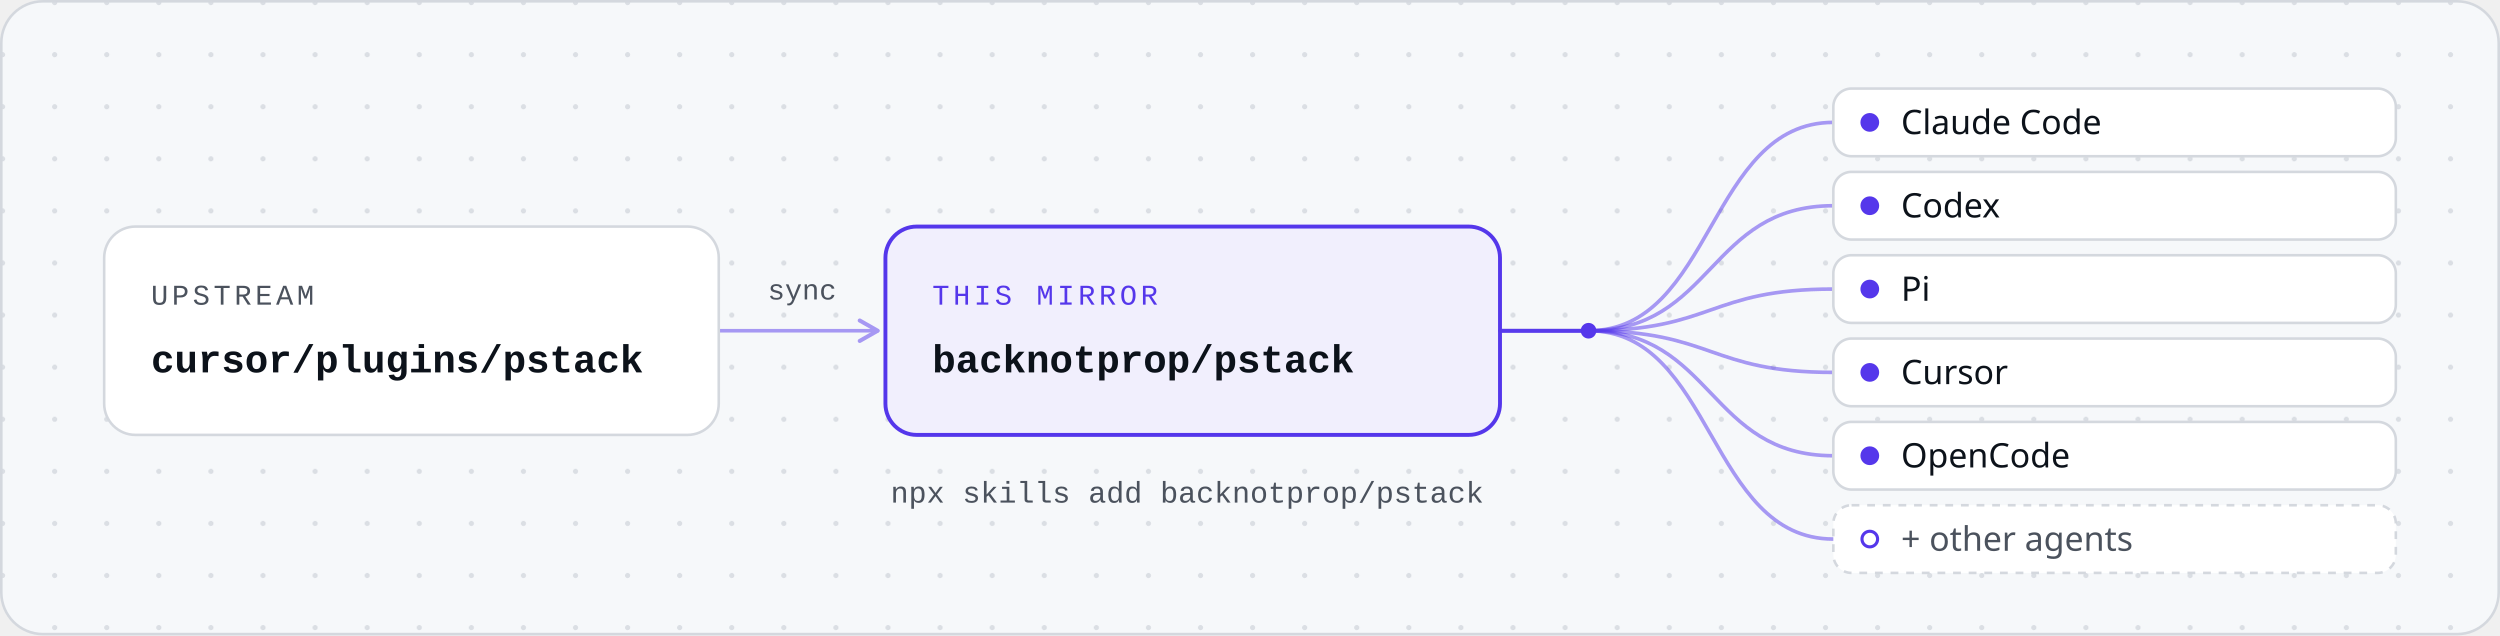
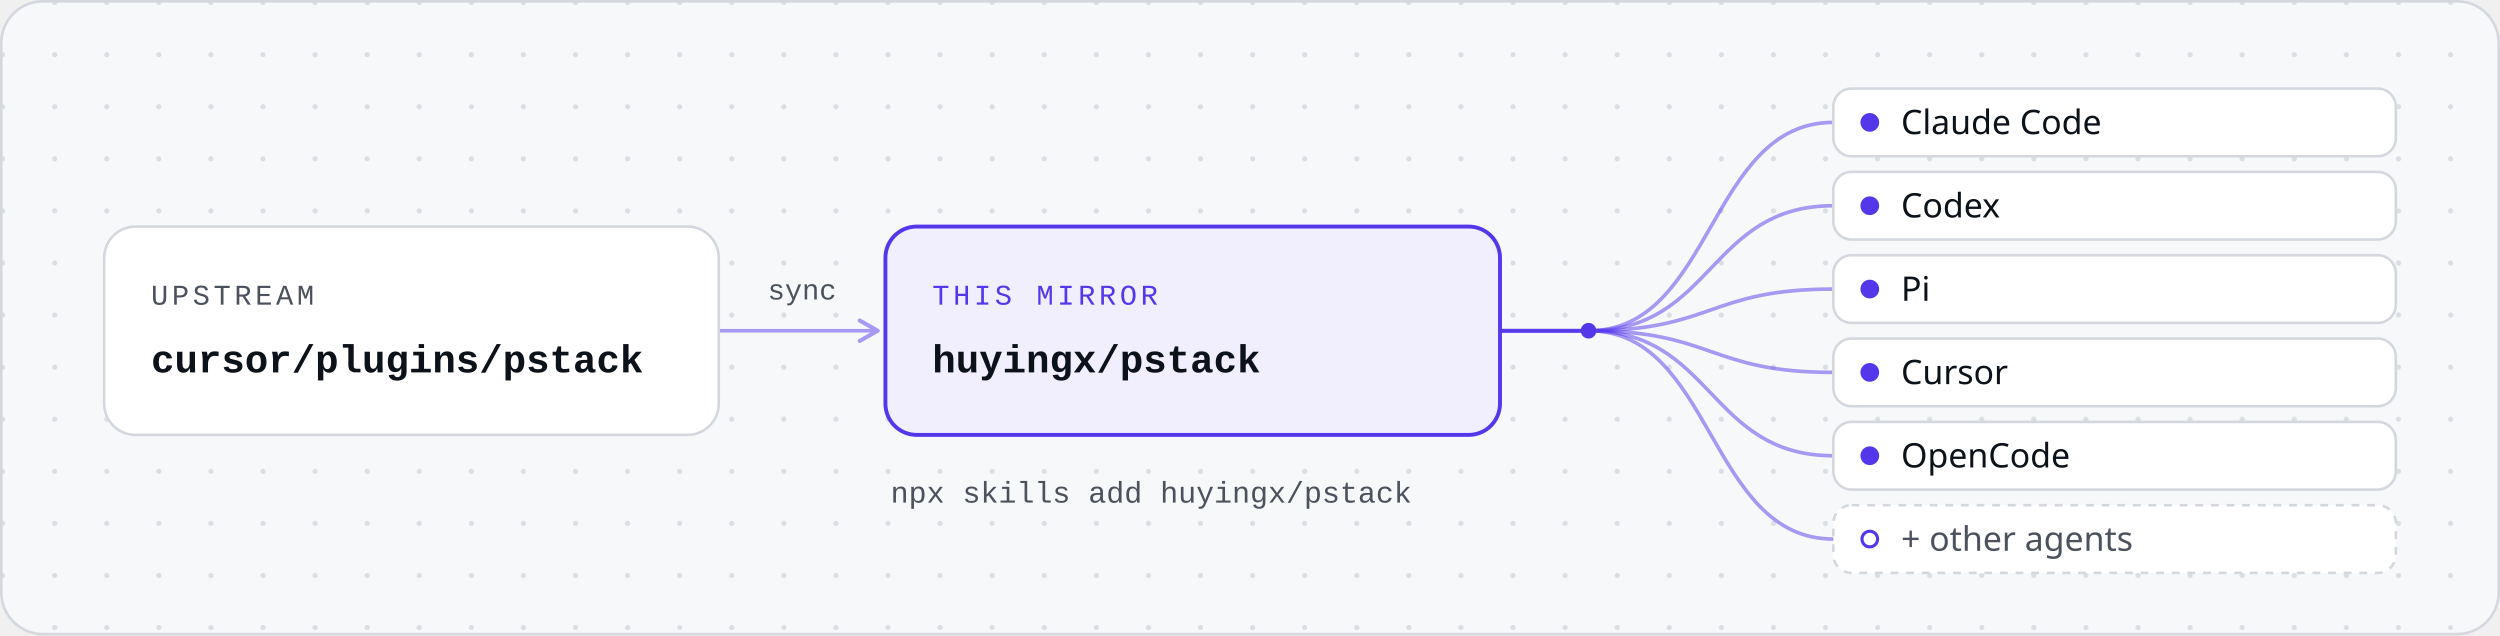
<svg xmlns="http://www.w3.org/2000/svg" width="960" height="244" viewBox="0 0 960 244" role="img" aria-labelledby="title desc">
  <style>
    .sans { font-family: -apple-system, BlinkMacSystemFont, 'Segoe UI', 'Noto Sans', Helvetica, Arial, sans-serif; }
    .mono { font-family: ui-monospace, SFMono-Regular, 'SF Mono', Menlo, Consolas, 'Liberation Mono', monospace; }
    .fg { fill: #0c121a; }
    .mfg { fill: #4b525d; }
    .pri { fill: #5537eb; }
    .wire { fill: none; stroke: #5537eb; stroke-width: 1.4; stroke-linecap: round; opacity: 0.5; }
    .spark { fill: none; stroke: #5537eb; stroke-width: 2.4; stroke-linecap: round; stroke-dasharray: 6 300; stroke-dashoffset: 6; }
    .s1 { animation: s1 4.8s ease-in-out infinite; }
    .s2 { animation: s2 4.8s ease-in-out infinite; }
    @keyframes s1 { 0% { stroke-dashoffset: 6; } 30%, 100% { stroke-dashoffset: -100; } }
    @keyframes s2 { 0%, 30% { stroke-dashoffset: 6; } 70%, 100% { stroke-dashoffset: -100; } }
    @media (prefers-reduced-motion: reduce) { .spark { animation: none; } }
  </style>
  <defs>
    <pattern id="dots" width="20" height="20" patternUnits="userSpaceOnUse">
      <circle cx="1" cy="1" r="1" fill="#d4d8de" opacity=".8" />
    </pattern>
    <marker id="arrow" viewBox="0 0 10 10" refX="8" refY="5" markerWidth="7" markerHeight="7" orient="auto">
      <path d="M1 1 L8 5 L1 9" fill="none" stroke="#5537eb" stroke-width="1.6" stroke-linecap="round" stroke-linejoin="round" />
    </marker>
  </defs>
  <rect x="0.5" y="0.5" width="959" height="243" rx="16" fill="#f6f8fa" stroke="#d4d8de" />
  <rect x="0.5" y="0.5" width="959" height="243" rx="16" fill="url(#dots)" />
  <g transform="translate(0 -70)">
    <path class="wire" d="M276 197 L337 197" marker-end="url(#arrow)" />
    <path class="spark s1" d="M276 197 L337 197" pathLength="100" />
    <text x="308" y="185" text-anchor="middle" class="mono mfg" font-size="11">sync</text>
    <rect x="40" y="157" width="236" height="80" rx="12" fill="#ffffff" stroke="#d4d8de" stroke-width="1" />
    <text x="58" y="187" class="mono mfg" font-size="11" letter-spacing="1.4">UPSTREAM</text>
    <text x="58" y="213" class="mono fg" font-size="15" font-weight="600">cursor/plugins/pstack</text>
    <rect x="340" y="157" width="236" height="80" rx="12" fill="#ffffff" stroke="#5537eb" stroke-width="1.5" />
    <rect x="340" y="157" width="236" height="80" rx="12" fill="#5537eb14" />
    <text x="358" y="187" class="mono pri" font-size="11" letter-spacing="1.4">THIS MIRROR</text>
-     <text x="358" y="213" class="mono fg" font-size="15" font-weight="600">backnotprop/pstack</text>
-     <text x="342" y="263" class="mono mfg" font-size="11.5">npx skills add backnotprop/pstack</text>
+     <text x="358" y="213" class="mono fg" font-size="15" font-weight="600">huyingx/pstack</text>
+     <text x="342" y="263" class="mono mfg" font-size="11.5">npx skills add huyingx/pstack</text>
    <path class="wire" d="M576 197 L610 197 C 658 197, 656 117, 704 117" />
    <path class="wire" d="M576 197 L610 197 C 658 197, 656 149, 704 149" />
    <path class="wire" d="M576 197 L610 197 C 658 197, 656 181, 704 181" />
    <path class="wire" d="M576 197 L610 197 C 658 197, 656 213, 704 213" />
    <path class="wire" d="M576 197 L610 197 C 658 197, 656 245, 704 245" />
    <path class="wire" d="M576 197 L610 197 C 658 197, 656 277, 704 277" />
    <path class="spark s2" d="M576 197 L610 197 C 658 197, 656 117, 704 117" pathLength="100" />
    <path class="spark s2" d="M576 197 L610 197 C 658 197, 656 149, 704 149" pathLength="100" />
    <path class="spark s2" d="M576 197 L610 197 C 658 197, 656 181, 704 181" pathLength="100" />
    <path class="spark s2" d="M576 197 L610 197 C 658 197, 656 213, 704 213" pathLength="100" />
    <path class="spark s2" d="M576 197 L610 197 C 658 197, 656 245, 704 245" pathLength="100" />
    <path class="spark s2" d="M576 197 L610 197 C 658 197, 656 277, 704 277" pathLength="100" />
    <circle cx="610" cy="197" r="3" fill="#5537eb" />
    <rect x="704" y="104" width="216" height="26" rx="7" fill="#ffffff" stroke="#d4d8de" />
    <circle cx="718" cy="117" r="3" fill="#5537eb" stroke="#5537eb" stroke-width="1.2" />
    <text x="730" y="121.5" class="sans fg" font-size="13" font-weight="500">Claude Code</text>
    <rect x="704" y="136" width="216" height="26" rx="7" fill="#ffffff" stroke="#d4d8de" />
    <circle cx="718" cy="149" r="3" fill="#5537eb" stroke="#5537eb" stroke-width="1.2" />
    <text x="730" y="153.5" class="sans fg" font-size="13" font-weight="500">Codex</text>
    <rect x="704" y="168" width="216" height="26" rx="7" fill="#ffffff" stroke="#d4d8de" />
    <circle cx="718" cy="181" r="3" fill="#5537eb" stroke="#5537eb" stroke-width="1.2" />
    <text x="730" y="185.5" class="sans fg" font-size="13" font-weight="500">Pi</text>
    <rect x="704" y="200" width="216" height="26" rx="7" fill="#ffffff" stroke="#d4d8de" />
    <circle cx="718" cy="213" r="3" fill="#5537eb" stroke="#5537eb" stroke-width="1.2" />
    <text x="730" y="217.5" class="sans fg" font-size="13" font-weight="500">Cursor</text>
    <rect x="704" y="232" width="216" height="26" rx="7" fill="#ffffff" stroke="#d4d8de" />
    <circle cx="718" cy="245" r="3" fill="#5537eb" stroke="#5537eb" stroke-width="1.2" />
    <text x="730" y="249.5" class="sans fg" font-size="13" font-weight="500">OpenCode</text>
    <rect x="704" y="264" width="216" height="26" rx="7" fill="#ffffff" stroke="#d4d8de" stroke-dasharray="3 3" />
    <circle cx="718" cy="277" r="3" fill="#ffffff" stroke="#5537eb" stroke-width="1.2" />
    <text x="730" y="281.5" class="sans mfg" font-size="13" font-weight="400">+ other agents</text>
  </g>
</svg>
